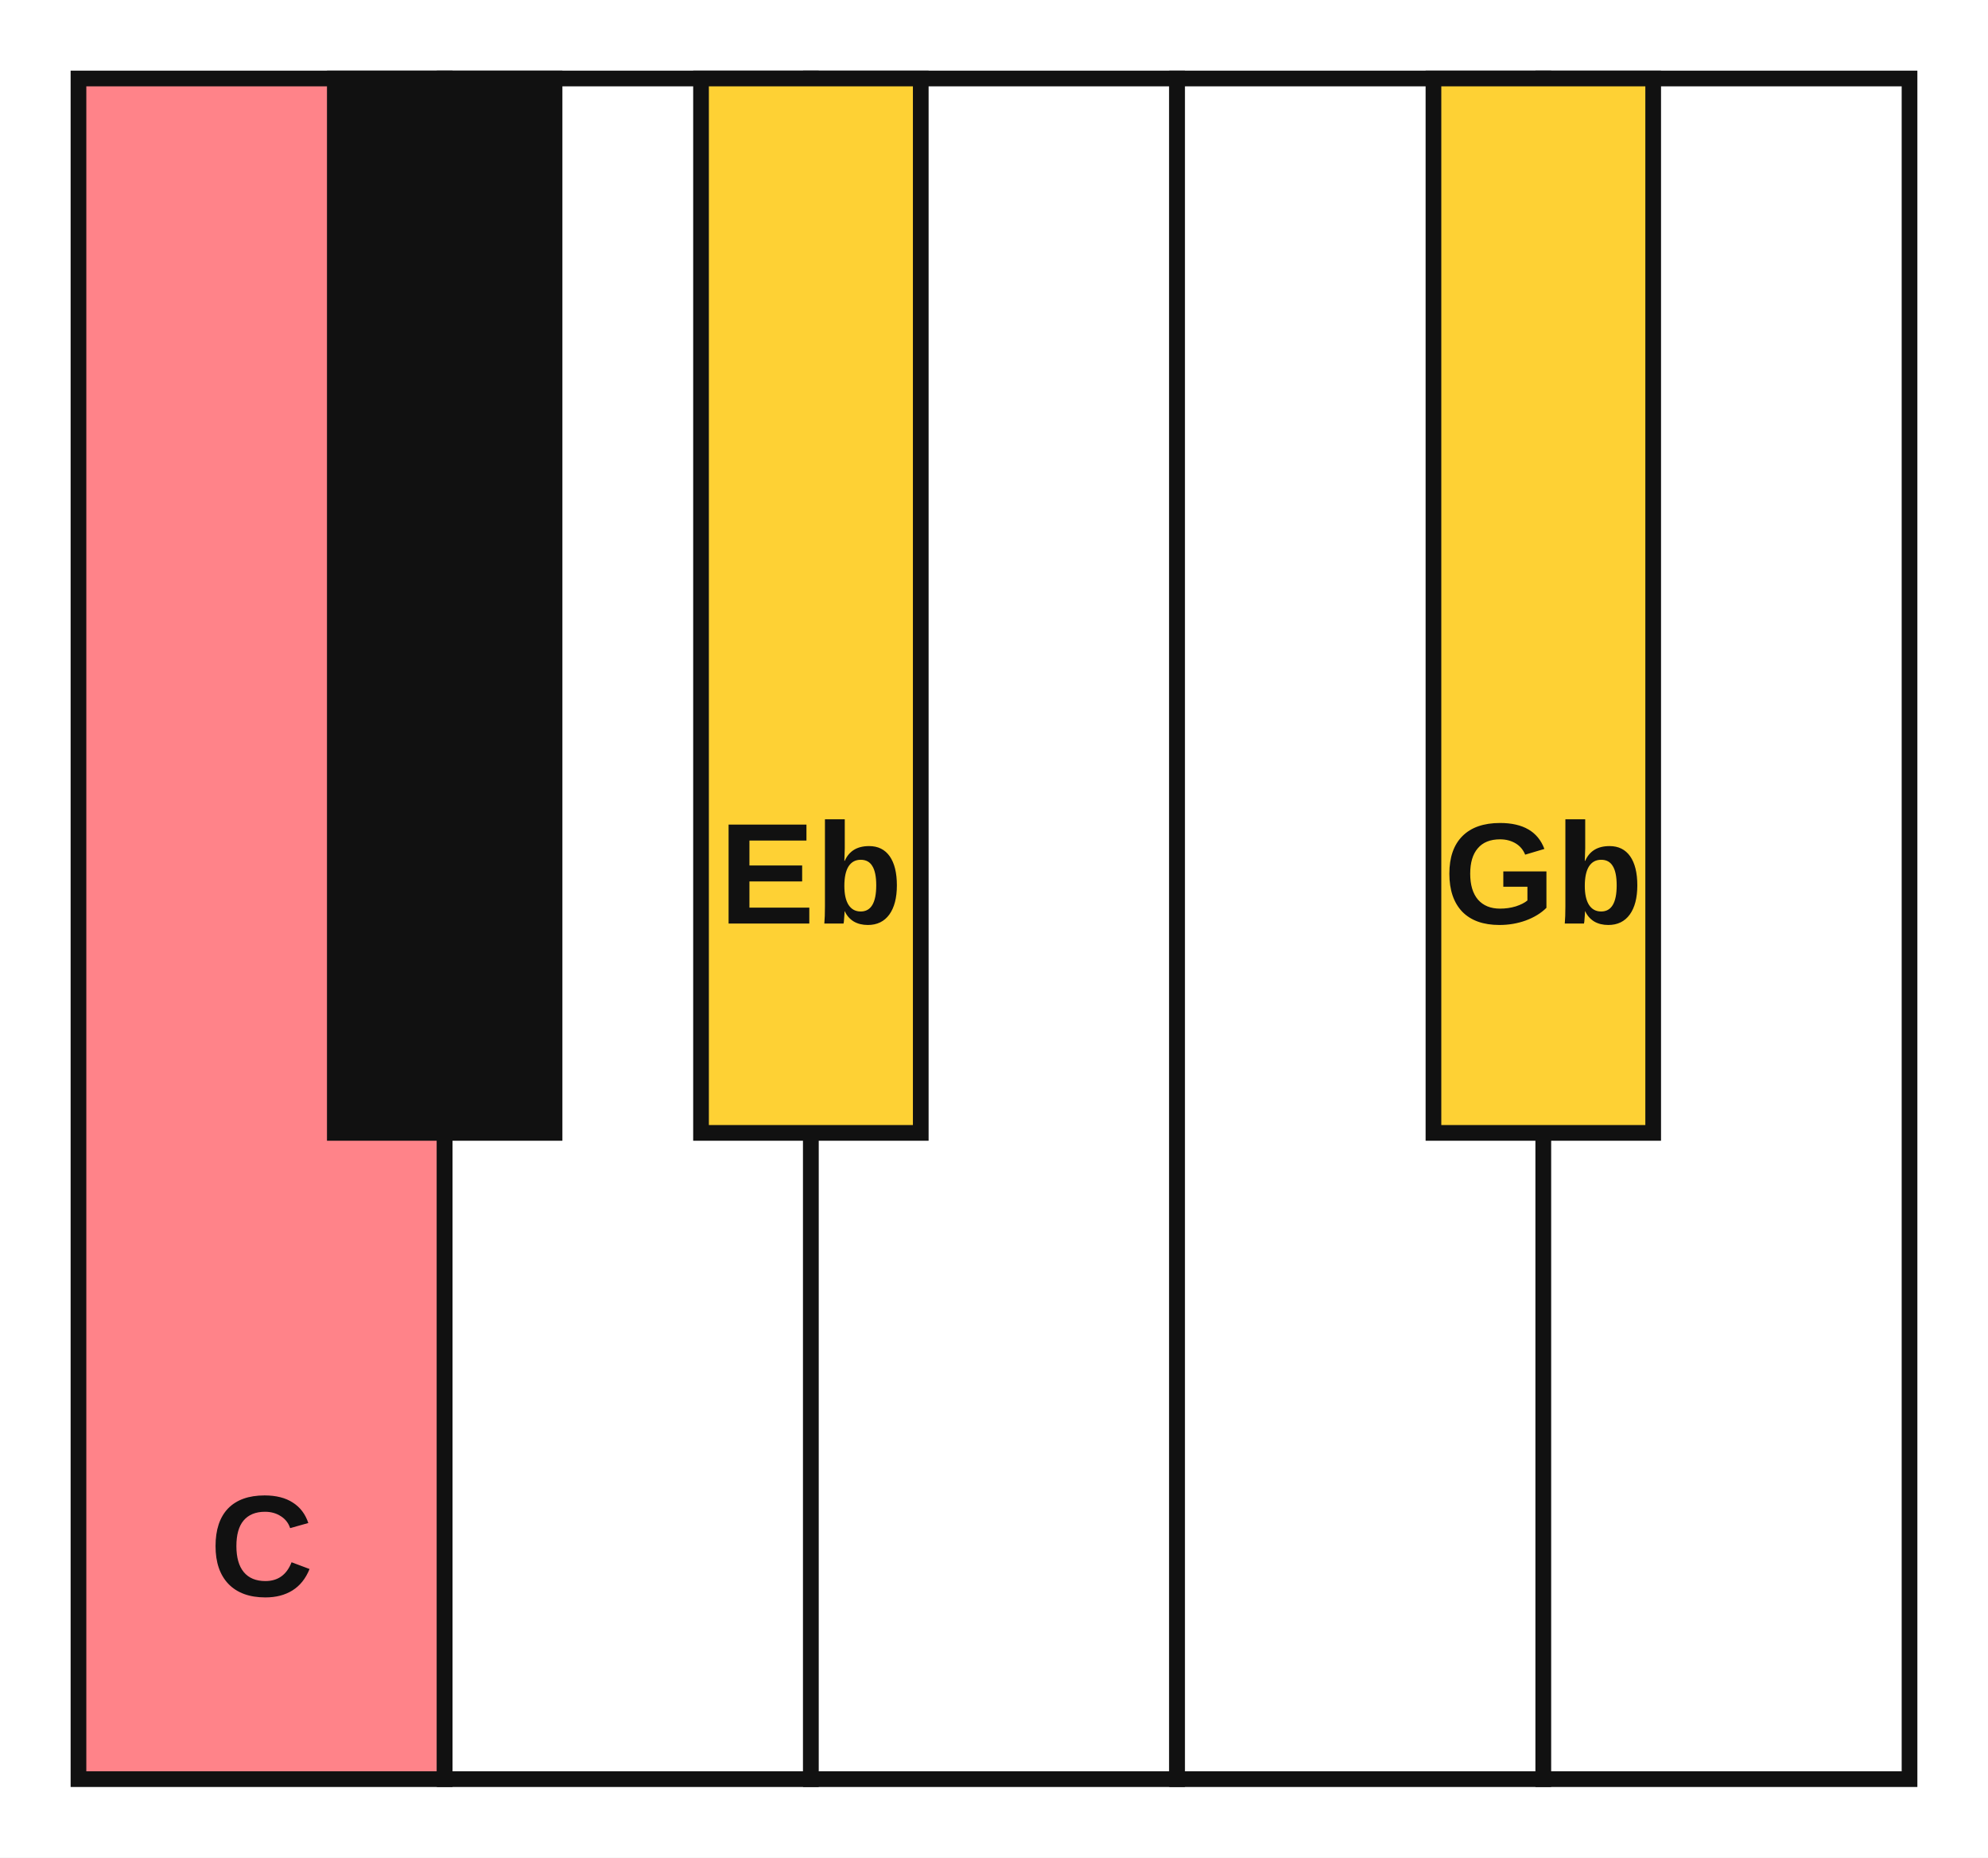
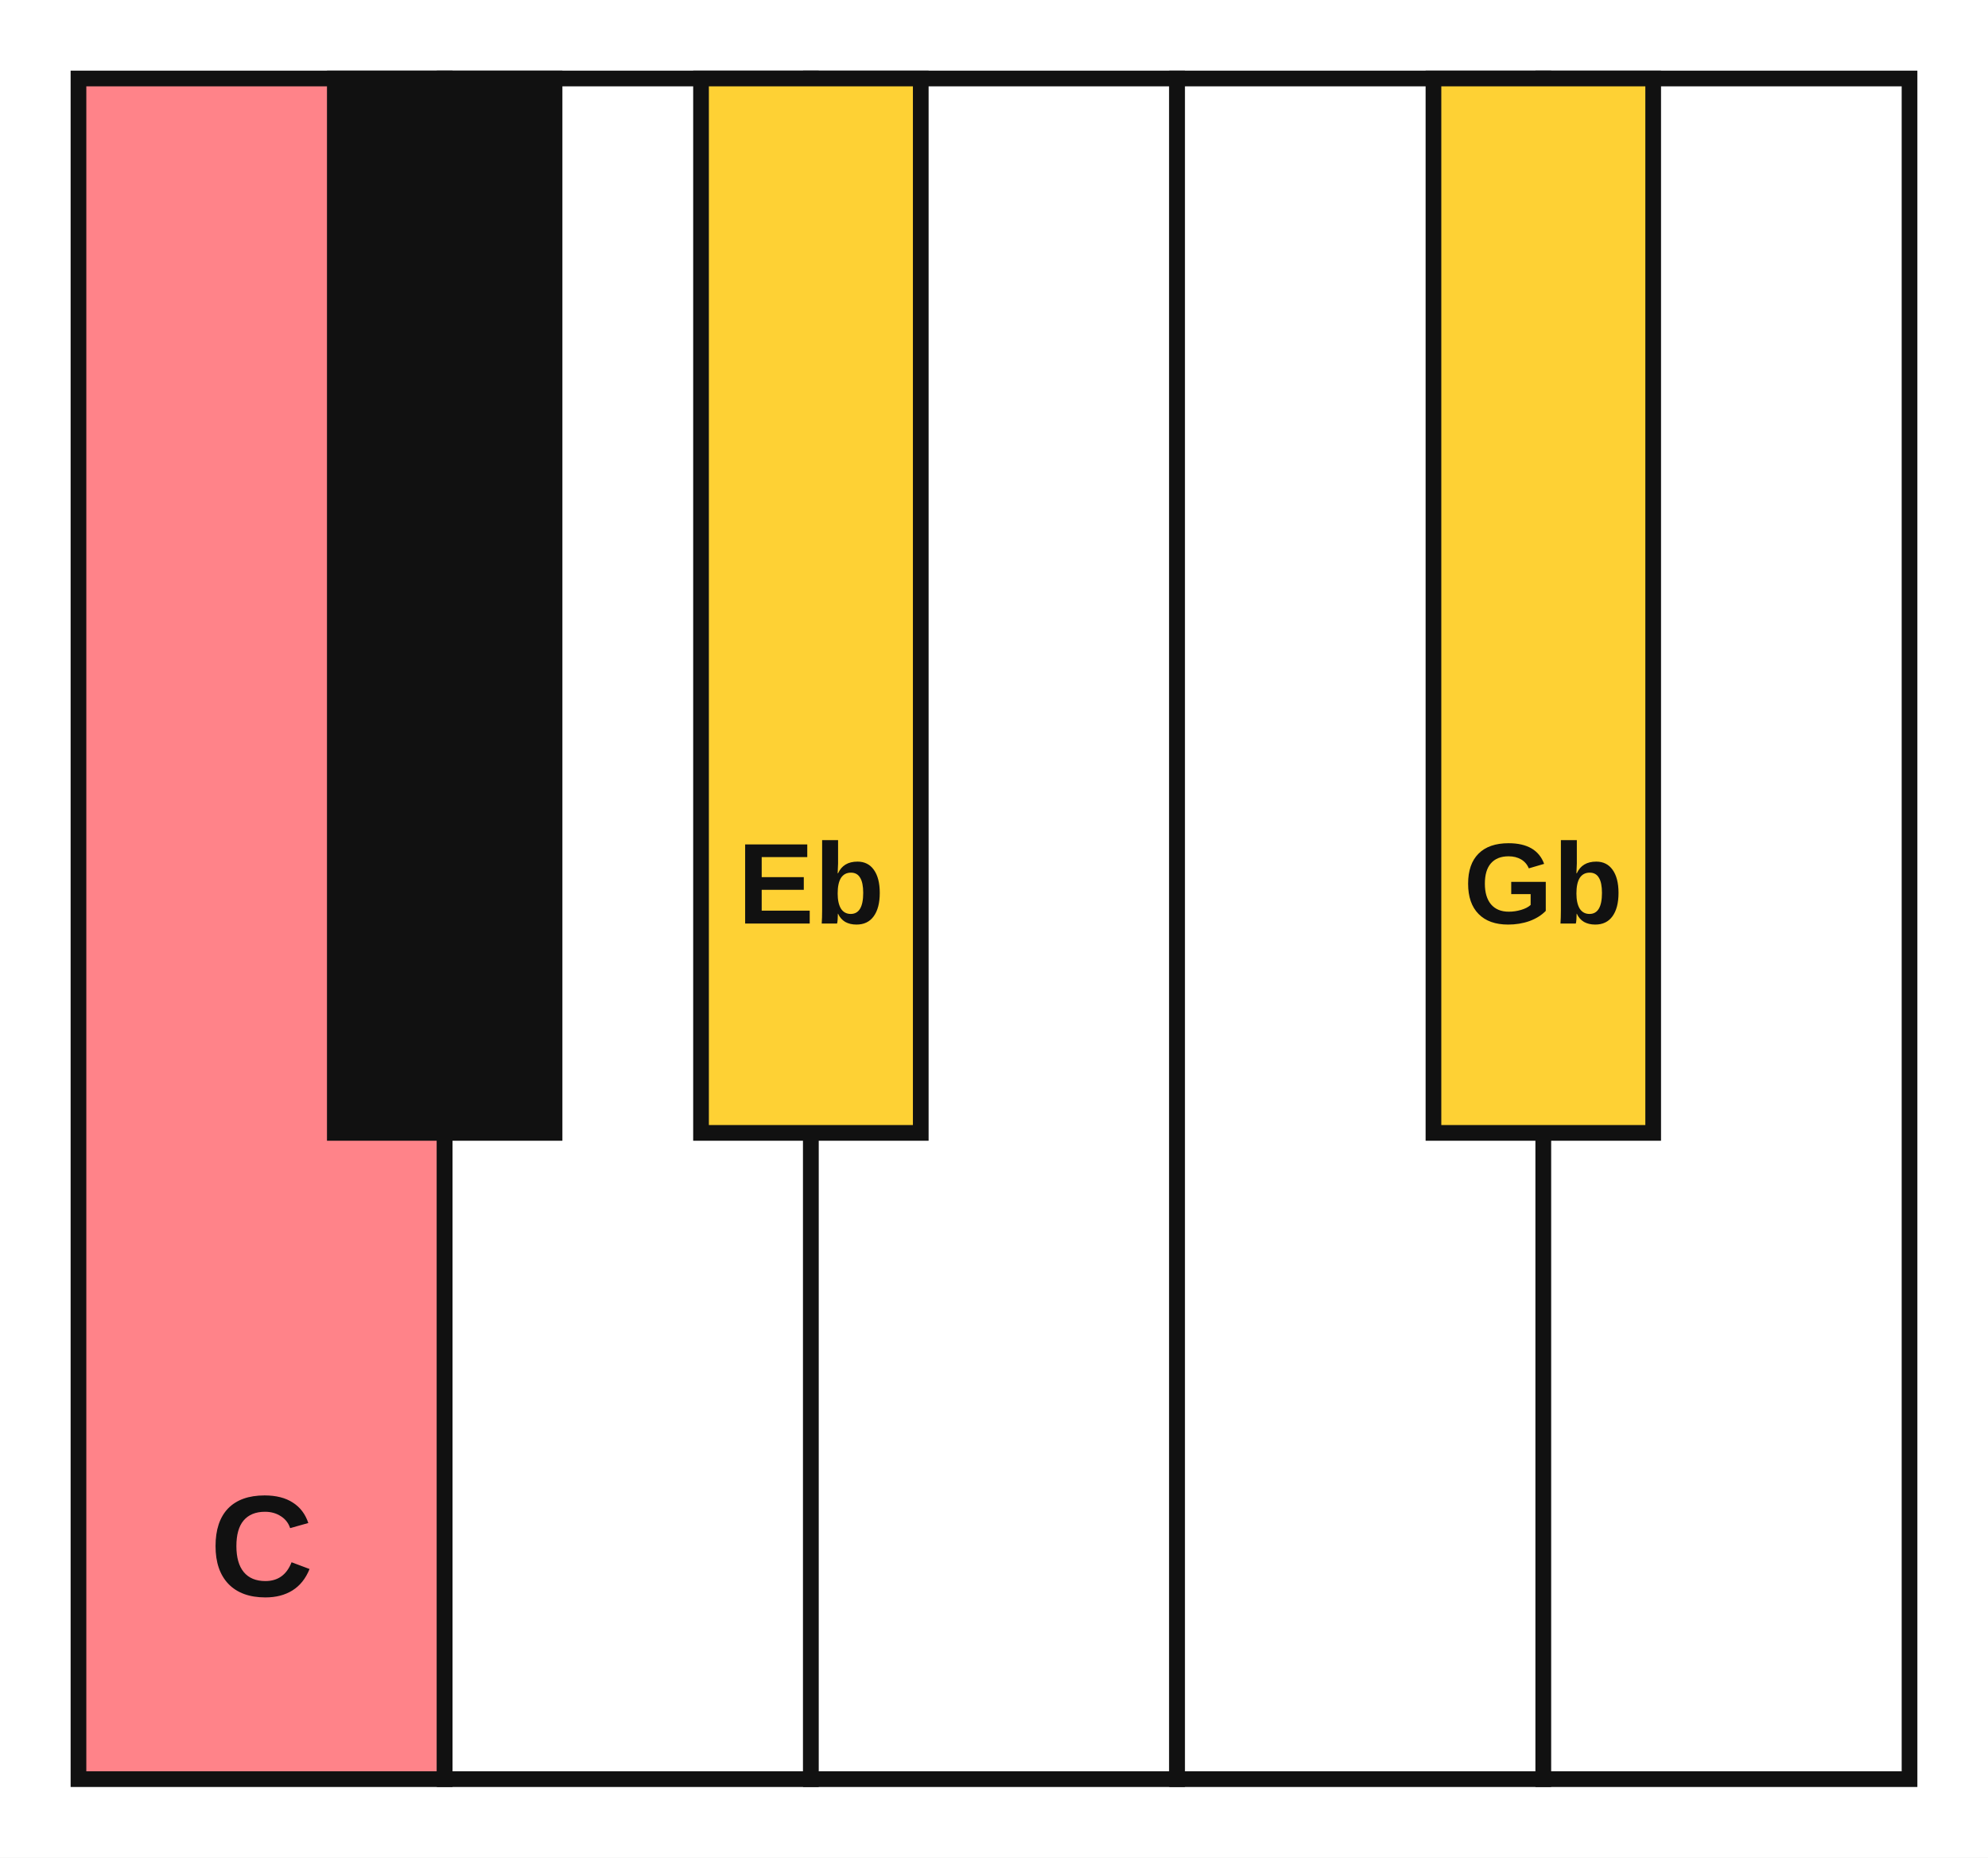
<svg xmlns="http://www.w3.org/2000/svg" viewBox="0 0 152 142" width="152" height="142" role="img" aria-label="Piano keyboard from C4 to G4" font-family="Jost, Segoe UI, Arial, sans-serif">
  <rect width="152" height="142" fill="#fff" />
  <rect x="6" y="6" width="28" height="130" fill="#ff8389" stroke="#111" stroke-width="1.2" />
  <rect x="34" y="6" width="28" height="130" fill="#fff" stroke="#111" stroke-width="1.2" />
  <rect x="62" y="6" width="28" height="130" fill="#fff" stroke="#111" stroke-width="1.2" />
  <rect x="90" y="6" width="28" height="130" fill="#fff" stroke="#111" stroke-width="1.2" />
  <rect x="118" y="6" width="28" height="130" fill="#fff" stroke="#111" stroke-width="1.2" />
  <rect x="25.6" y="6" width="16.8" height="80.6" fill="#111" stroke="#111" stroke-width="1.2" />
  <rect x="53.6" y="6" width="16.8" height="80.6" fill="#fed134" stroke="#111" stroke-width="1.2" />
  <rect x="109.6" y="6" width="16.8" height="80.6" fill="#fed134" stroke="#111" stroke-width="1.2" />
  <text x="20" y="122" font-size="11" fill="#111" text-anchor="middle" font-weight="bold">C</text>
-   <text x="62" y="70.6" font-size="11" fill="#111" text-anchor="middle" font-weight="bold">Eb</text>
-   <text x="118" y="70.6" font-size="11" fill="#111" text-anchor="middle" font-weight="bold">Gb</text>
+   <text x="62" y="70.6" font-size="8.8" fill="#111" text-anchor="middle" font-weight="bold">Eb</text>
+   <text x="118" y="70.6" font-size="8.8" fill="#111" text-anchor="middle" font-weight="bold">Gb</text>
</svg>
